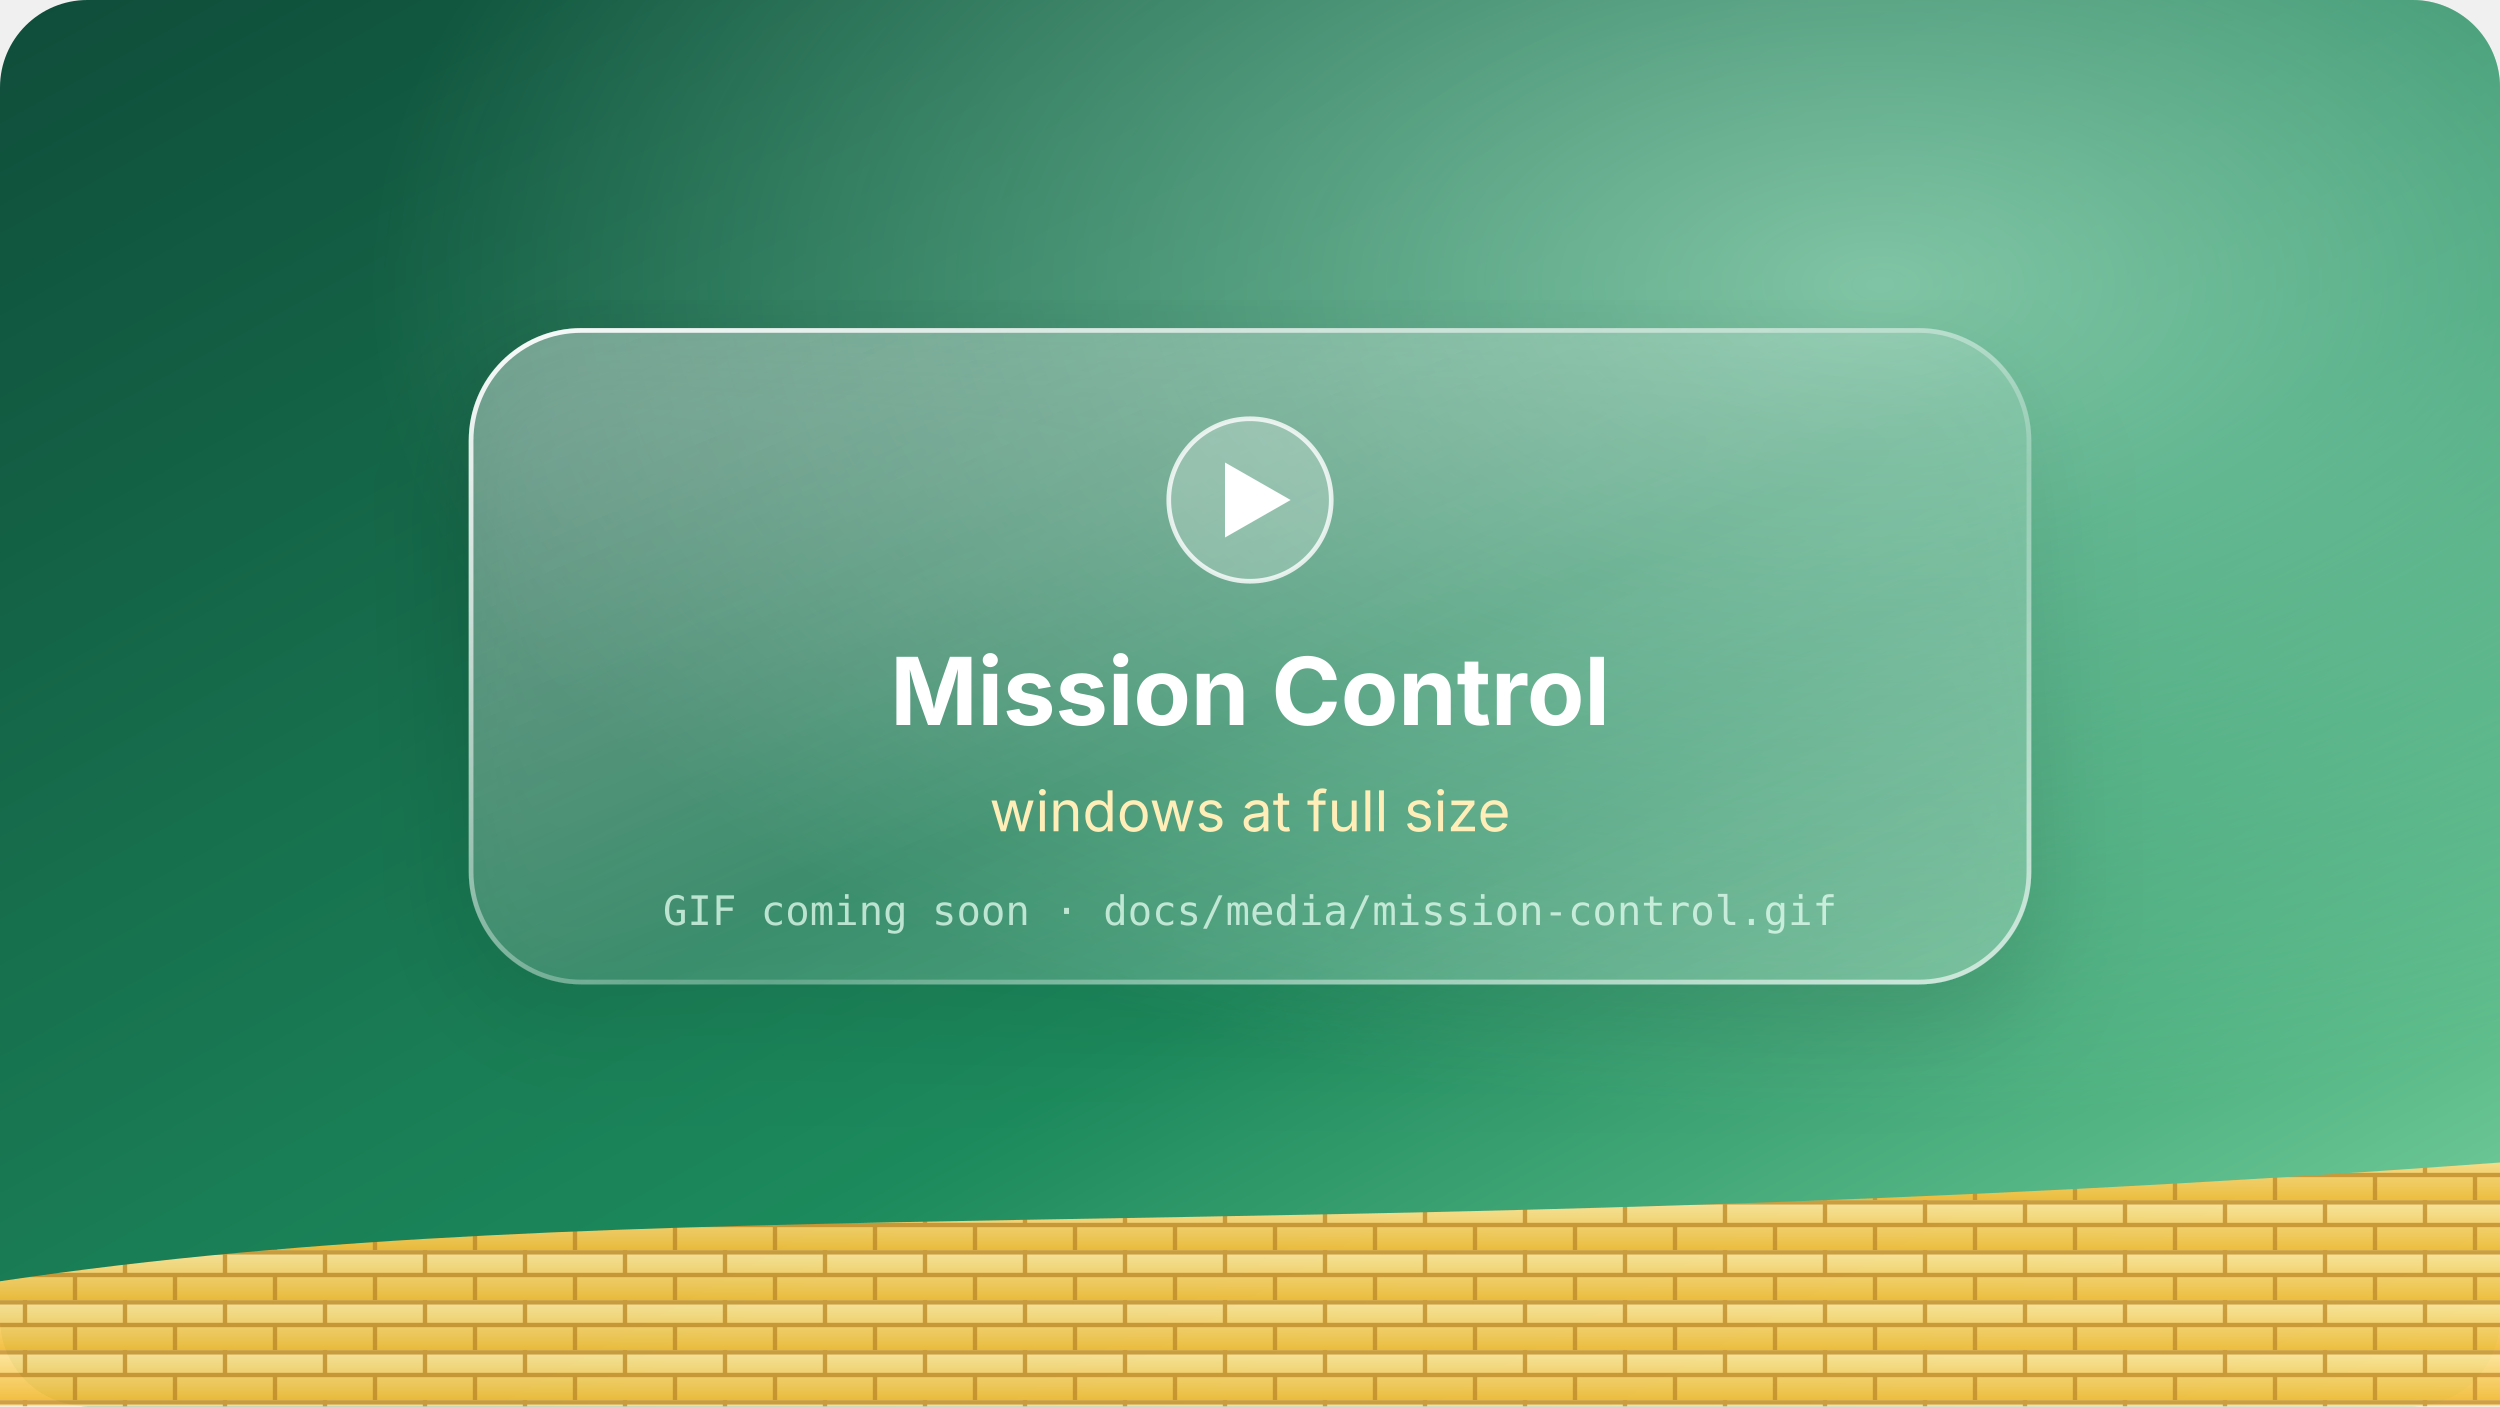
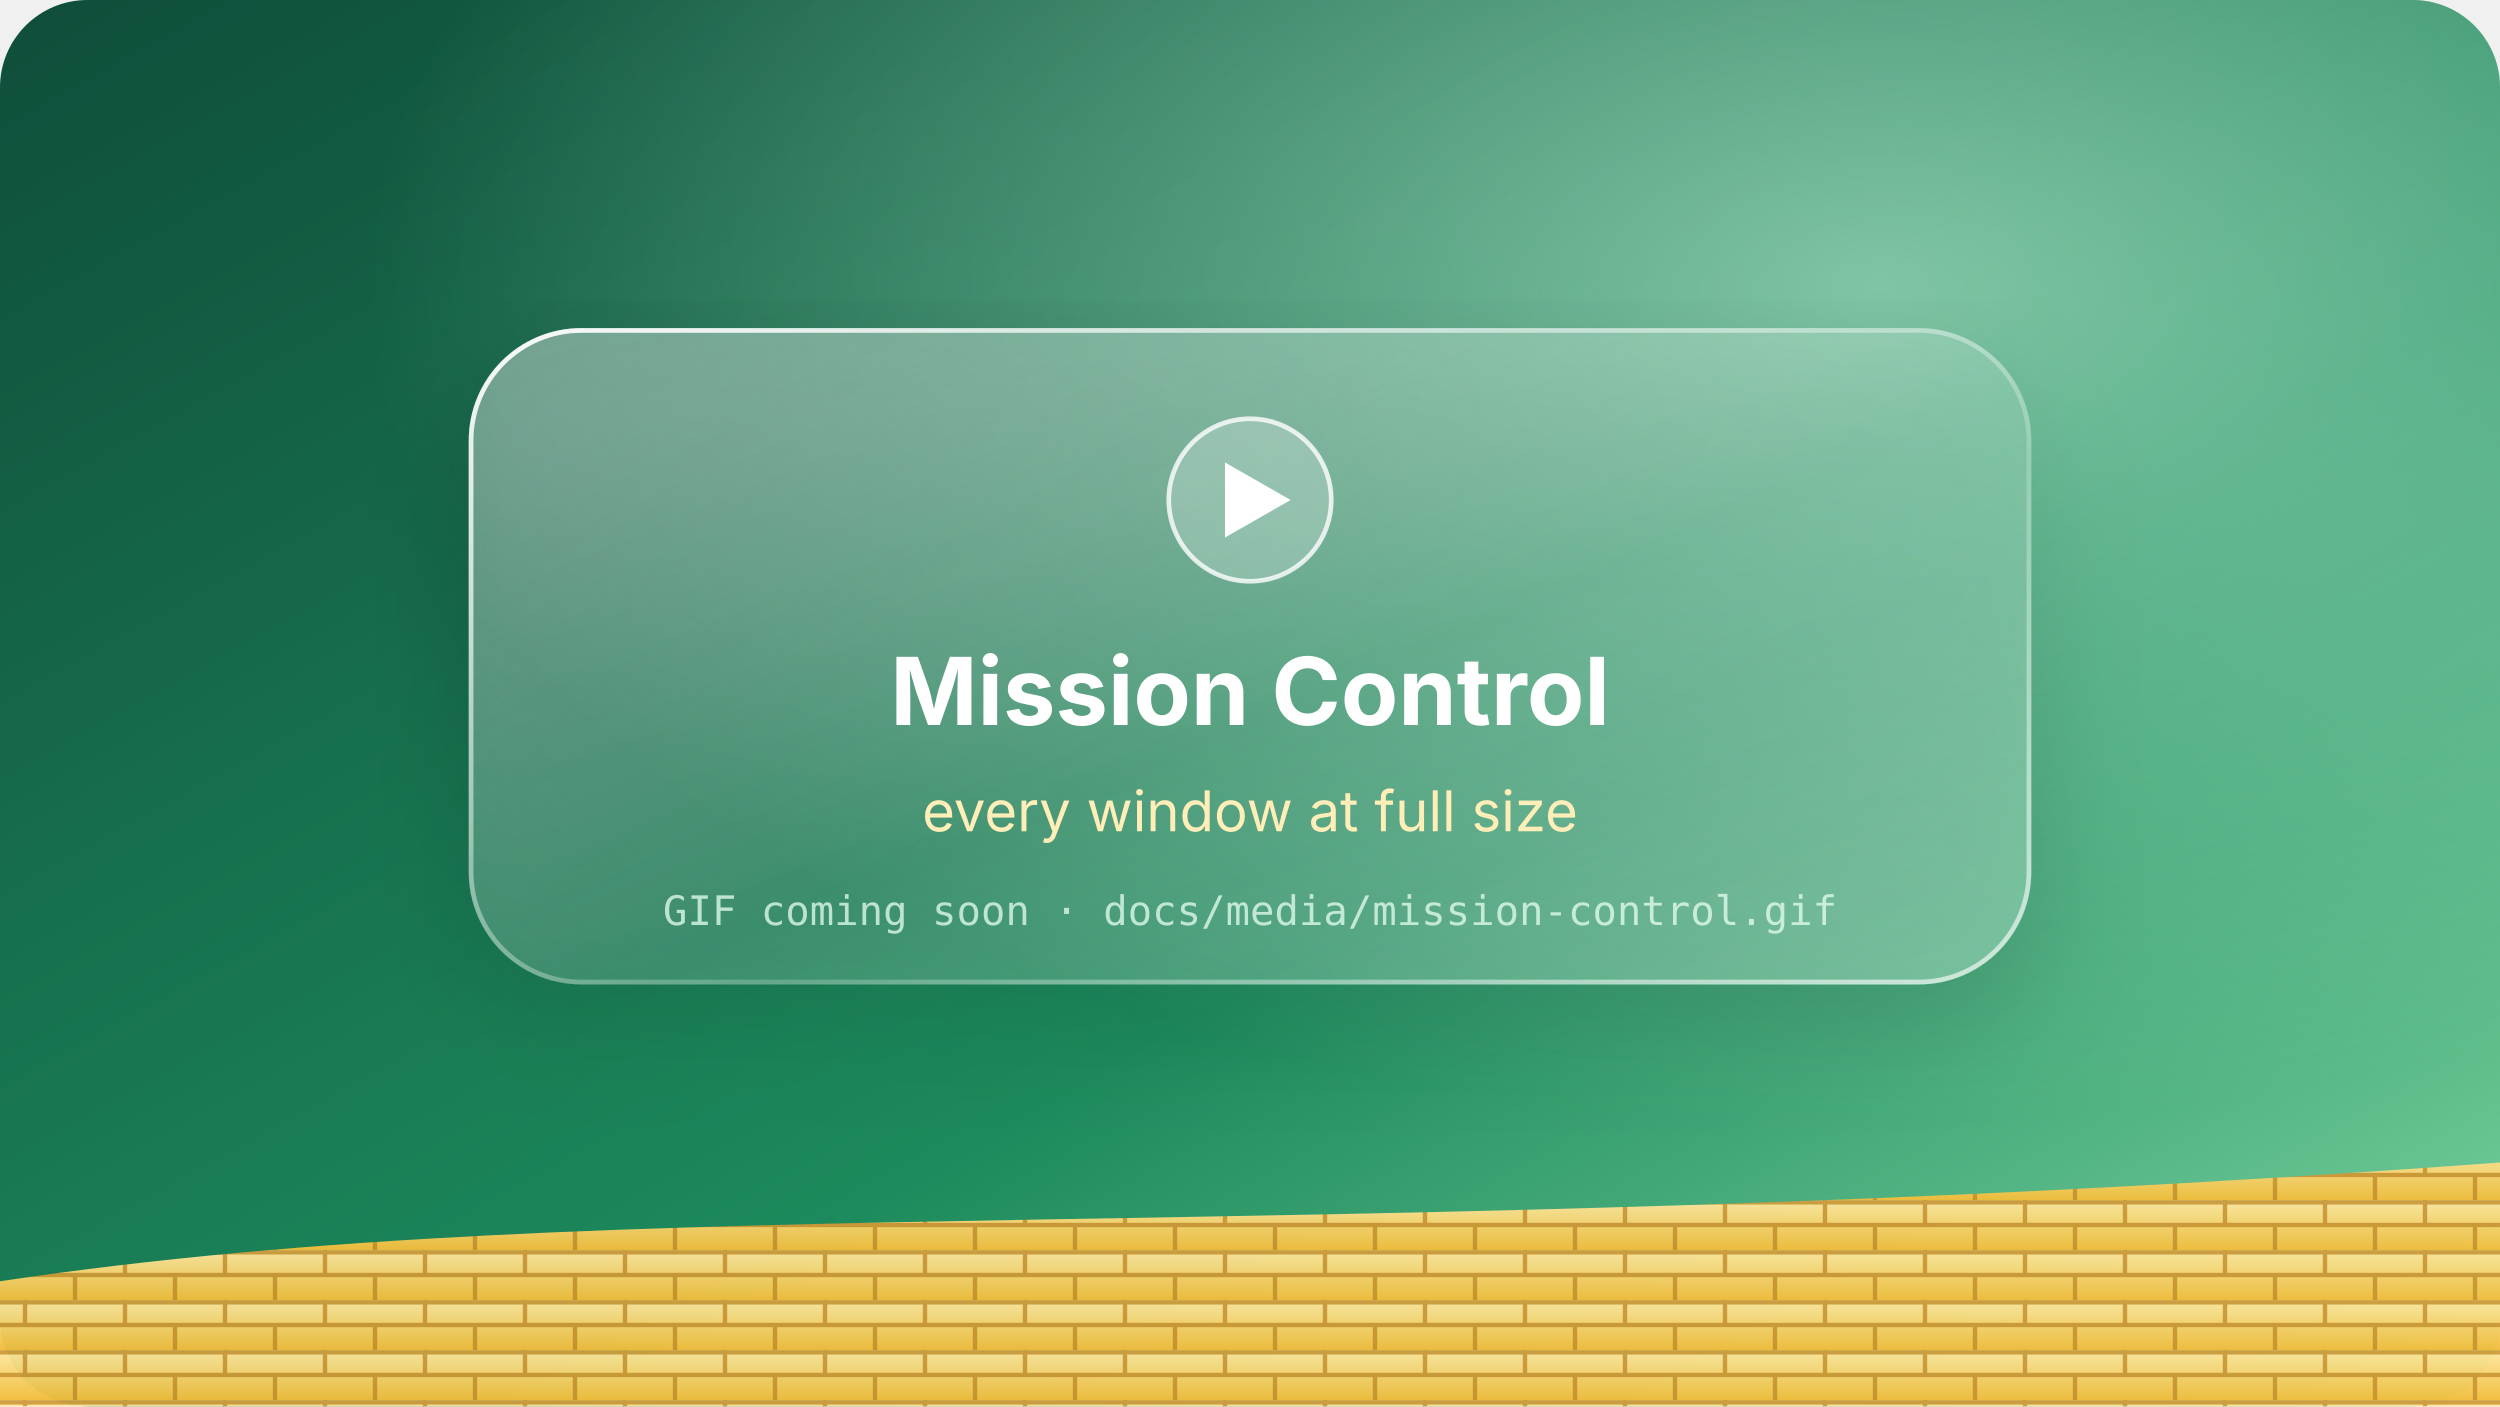
<svg xmlns="http://www.w3.org/2000/svg" width="800" height="450" viewBox="0 0 800 450">
  <defs>
    <linearGradient id="bg" x1="0" y1="0" x2="1" y2="1">
      <stop offset="0" stop-color="#0f4d3a" />
      <stop offset="0.6" stop-color="#1c8a5c" />
      <stop offset="1" stop-color="#7fd6a3" />
    </linearGradient>
    <radialGradient id="glow" cx="0.75" cy="0.2" r="0.6">
      <stop offset="0" stop-color="#d4ffe6" stop-opacity="0.55" />
      <stop offset="1" stop-color="#d4ffe6" stop-opacity="0" />
    </radialGradient>
    <linearGradient id="glass" x1="0" y1="0" x2="1" y2="1">
      <stop offset="0" stop-color="#fff" stop-opacity="0.38" />
      <stop offset="0.55" stop-color="#fff" stop-opacity="0.12" />
      <stop offset="1" stop-color="#e6fff1" stop-opacity="0.26" />
    </linearGradient>
    <linearGradient id="rim" x1="0" y1="0" x2="1" y2="1">
      <stop offset="0" stop-color="#fff" stop-opacity="0.95" />
      <stop offset="0.6" stop-color="#fff" stop-opacity="0.2" />
      <stop offset="1" stop-color="#fff" stop-opacity="0.65" />
    </linearGradient>
    <linearGradient id="brick" x1="0" y1="0" x2="0" y2="1">
      <stop offset="0" stop-color="#ffe8a1" />
      <stop offset="1" stop-color="#f2bd3a" />
    </linearGradient>
    <pattern id="road" width="32" height="16" patternUnits="userSpaceOnUse">
      <rect width="32" height="16" fill="url(#brick)" />
      <path d="M0 0.75H32M0 8H32M8 0V8M24 8V16" stroke="#c48a25" stroke-width="1.4" fill="none" opacity="0.8" />
    </pattern>
    <filter id="shadow" x="-10%" y="-10%" width="120%" height="140%">
      <feDropShadow dx="0" dy="12" stdDeviation="16" flood-color="#03251a" flood-opacity="0.5" />
    </filter>
  </defs>
  <rect width="800" height="450" rx="28" fill="url(#bg)" />
  <rect width="800" height="450" rx="28" fill="url(#glow)" />
  <path d="M0 410 C200 380 420 400 800 372 V450 H0 Z" fill="url(#road)" opacity="0.95" />
  <g filter="url(#shadow)">
    <rect x="150" y="105" width="500" height="210" rx="36" fill="url(#glass)" />
    <rect x="150.75" y="105.75" width="498.5" height="208.5" rx="35.25" fill="none" stroke="url(#rim)" stroke-width="1.5" />
  </g>
  <circle cx="400" cy="160" r="26" fill="#ffffff" fill-opacity="0.22" stroke="#fff" stroke-opacity="0.8" stroke-width="1.5" />
  <polygon points="392,148 392,172 413,160" fill="#ffffff" />
  <text x="400" y="232" text-anchor="middle" font-family="-apple-system, BlinkMacSystemFont, 'SF Pro Display', 'Helvetica Neue', sans-serif" font-size="30" font-weight="700" fill="#ffffff">Mission Control</text>
-   <text x="400" y="266" text-anchor="middle" font-family="-apple-system, BlinkMacSystemFont, 'SF Pro Text', 'Helvetica Neue', sans-serif" font-size="18" fill="#ffeeb8">windows at full size</text>
+   <text x="400" y="266" text-anchor="middle" font-family="-apple-system, BlinkMacSystemFont, 'SF Pro Text', 'Helvetica Neue', sans-serif" font-size="18" fill="#ffeeb8">every window at full size</text>
  <text x="400" y="296" text-anchor="middle" font-family="ui-monospace, 'SF Mono', Menlo, monospace" font-size="13" fill="#e6fff1" fill-opacity="0.75">GIF coming soon · docs/media/mission-control.gif</text>
</svg>
